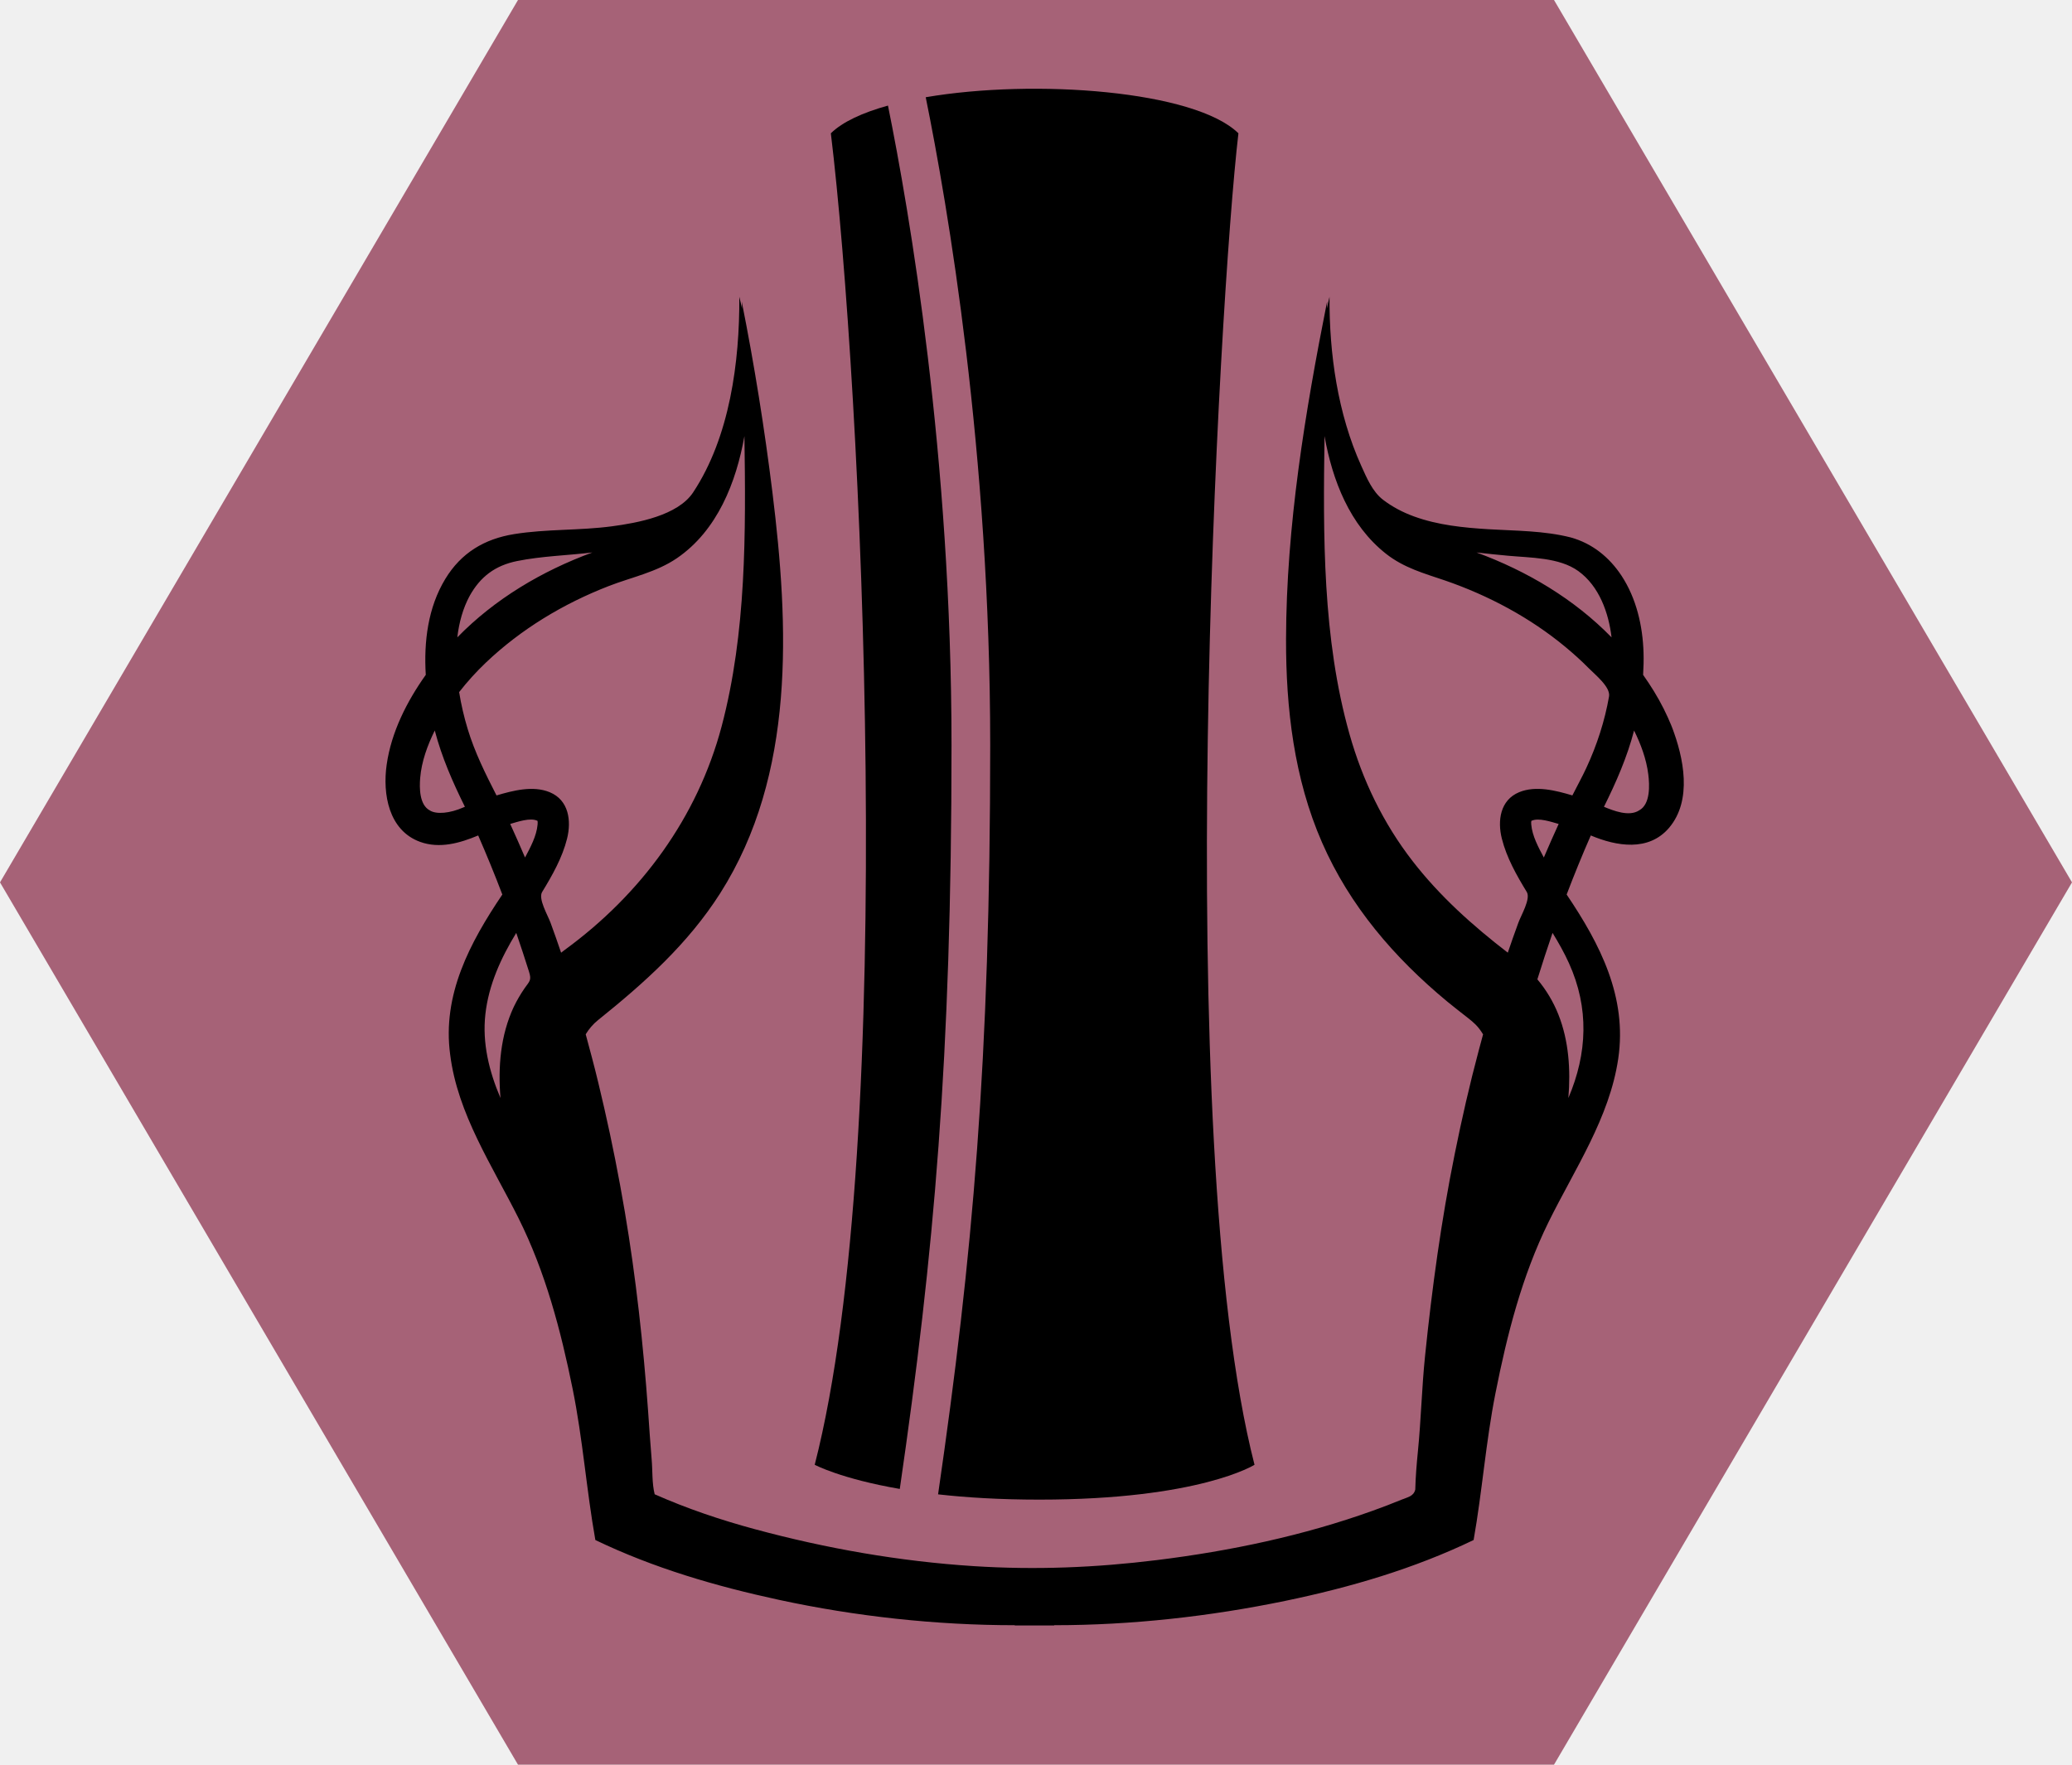
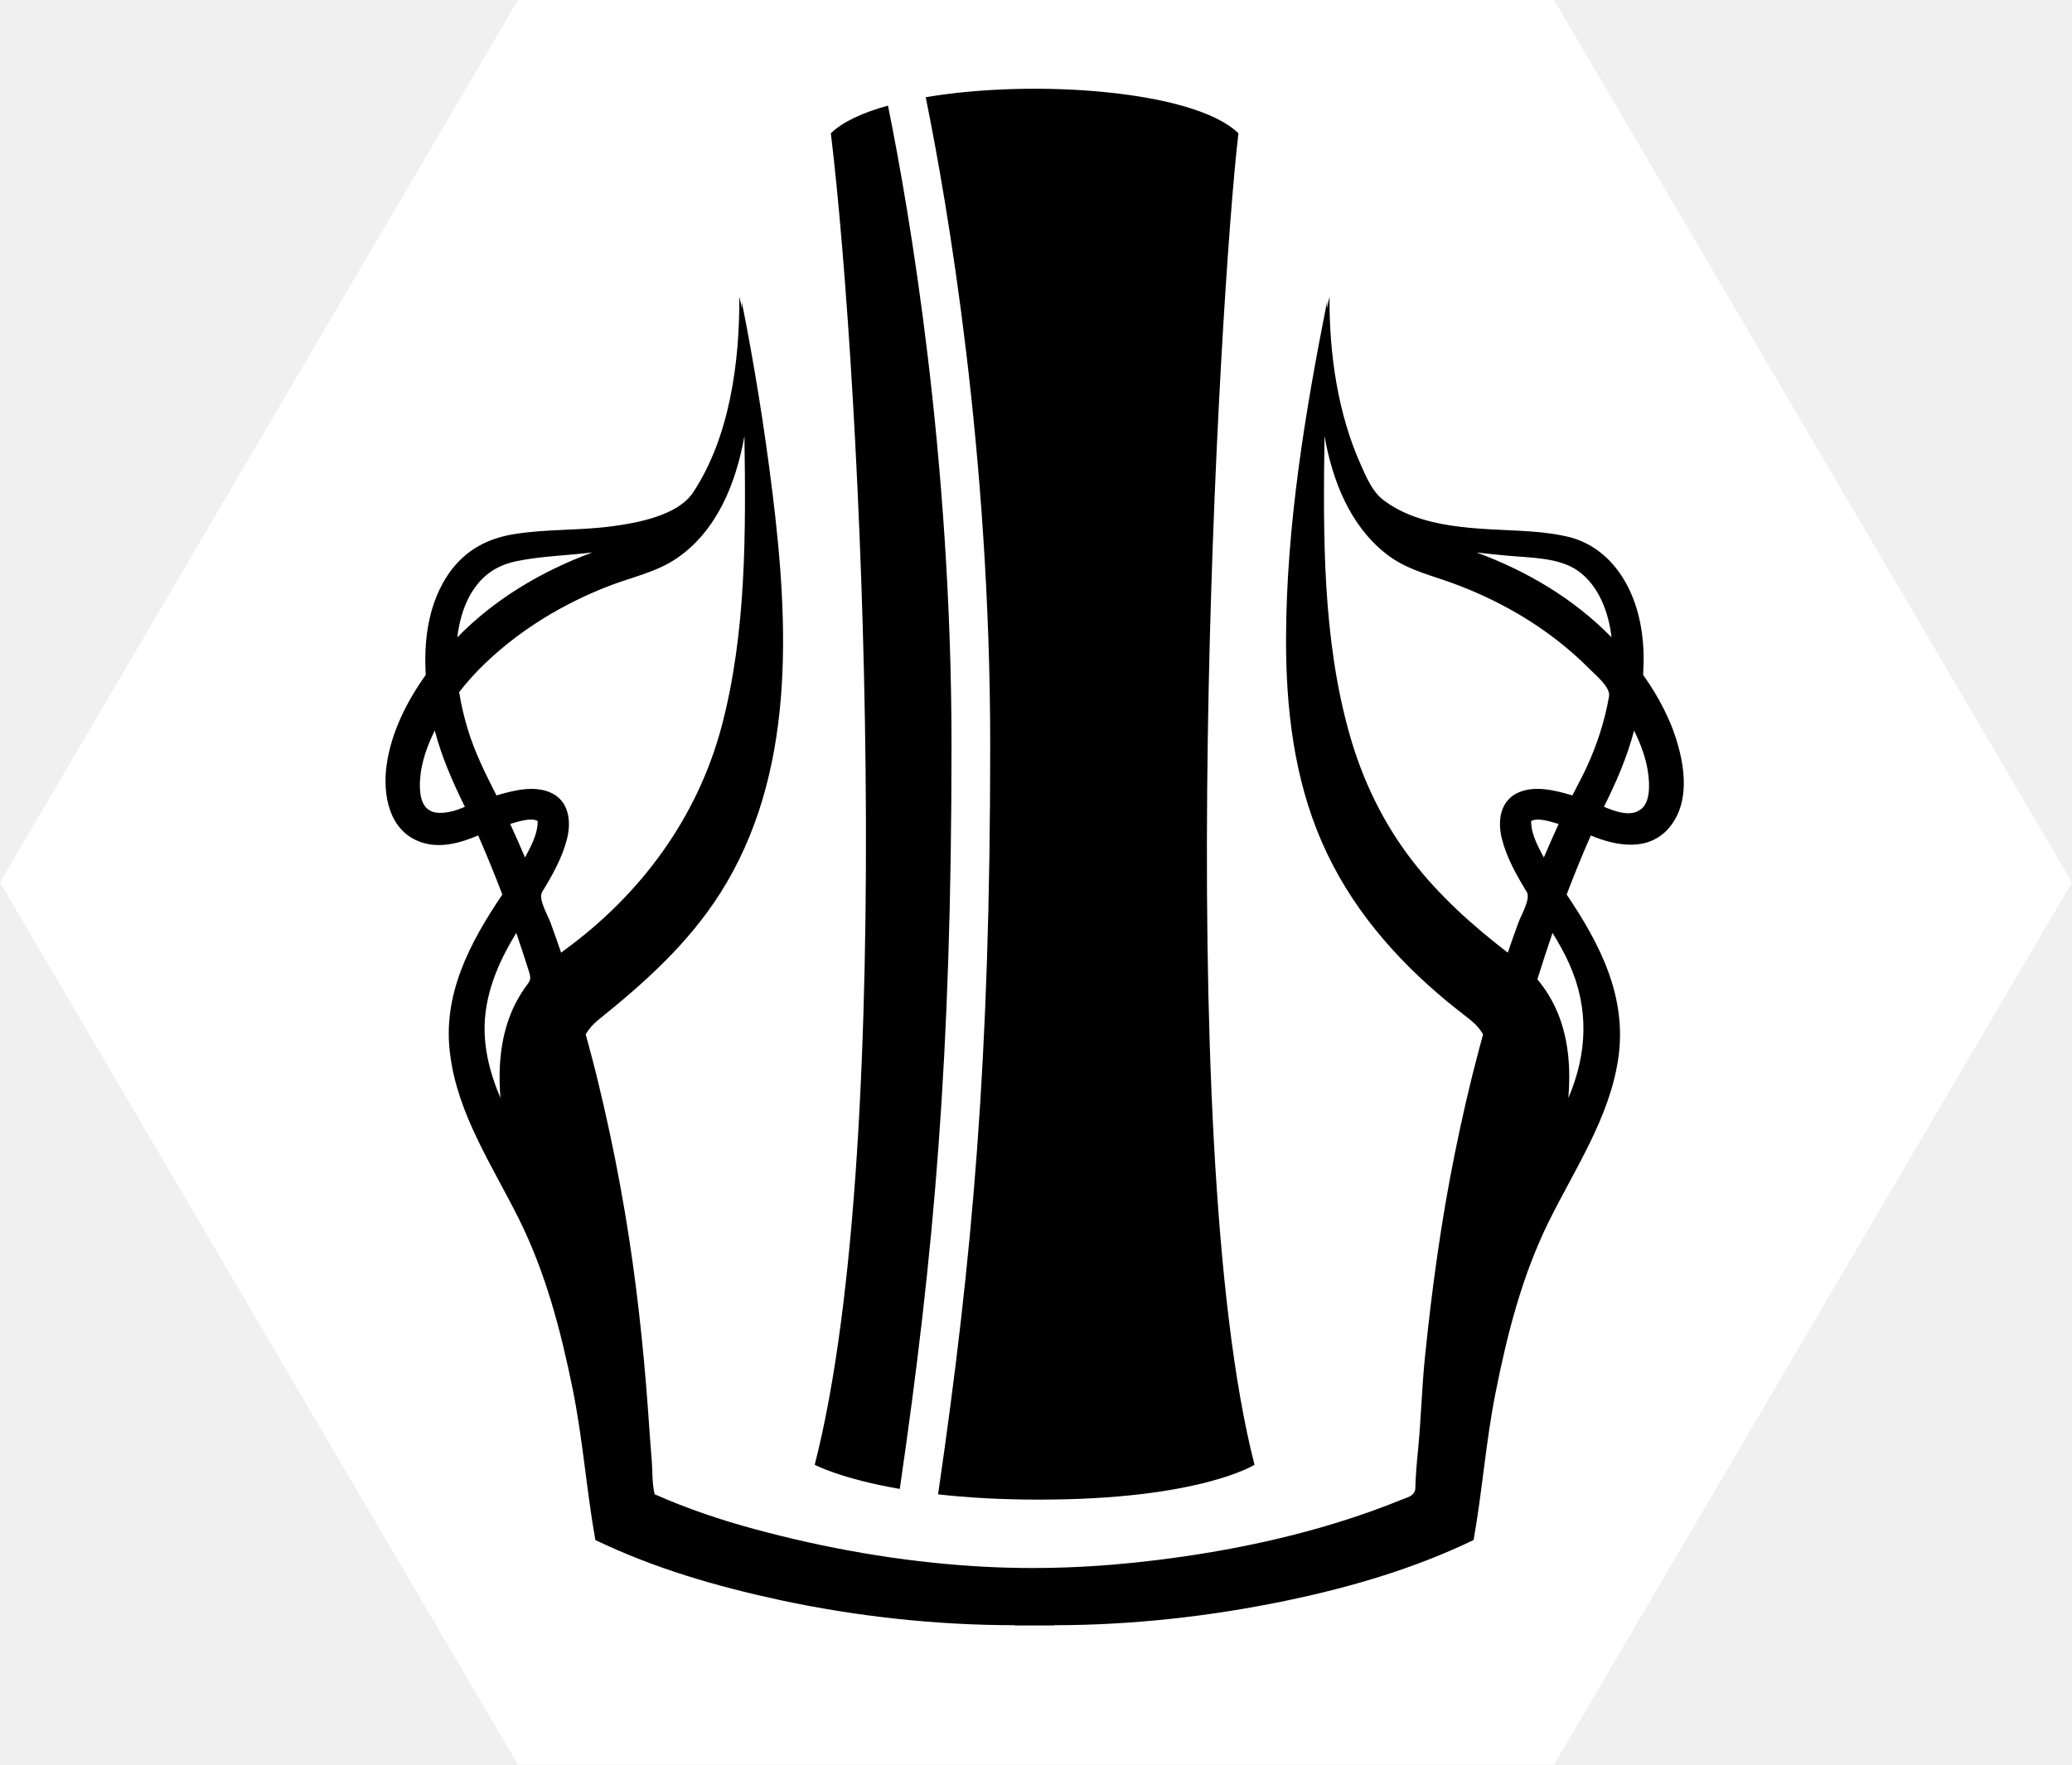
<svg xmlns="http://www.w3.org/2000/svg" version="1.1" id="Layer_2" x="0px" y="0px" width="108px" height="92px" viewBox="969.75 704.743 108 92" enable-background="new 969.75 704.743 108 92" xml:space="preserve">
  <rect x="969.75" y="704.743" display="none" fill="#00D7FF" width="108" height="92" />
-   <polygon fill="#A66277" points="996.75,796.743 969.75,750.744 996.75,704.743 1050.75,704.743 1077.75,750.744 1050.75,796.743 " />
+   <polygon fill="#FFFFFF" points="996.75,796.743 969.75,750.744 996.75,704.743 1050.75,704.743 1077.75,750.744 1050.75,796.743 " />
  <g>
    <g>
      <path d="M1016.65,782.367c1.789-12.299,2.696-22.468,2.696-38.778c0-15.061-2.191-27.811-3.312-33.342    c-1.318,0.367-2.37,0.848-2.977,1.446c1.584,13.057,3.527,52.391-0.841,69.414C1012.218,781.106,1013.556,781.832,1016.65,782.367    z" />
      <path d="M1034.301,711.693c-2.261-2.225-10.607-2.851-16.299-1.881c1.137,5.605,3.361,18.525,3.361,33.776    c0,16.43-0.915,26.671-2.717,39.061c1.473,0.166,3.223,0.275,5.275,0.275c8.362,0,11.219-1.817,11.219-1.817    C1030.771,764.083,1033.293,720.288,1034.301,711.693z" />
    </g>
    <path d="M1056.895,742.642c-0.256-0.644-0.57-1.264-0.932-1.856c-0.18-0.293-0.369-0.58-0.568-0.86   c0.022-0.385,0.035-0.771,0.022-1.155c-0.042-1.394-0.37-2.825-1.144-4.008c-0.633-0.963-1.521-1.688-2.649-2.001   c-1.396-0.355-2.851-0.342-4.28-0.428c-1.31-0.08-2.647-0.214-3.887-0.666c-0.581-0.211-1.129-0.496-1.619-0.871   c-0.551-0.422-0.854-1.149-1.133-1.766c-1.232-2.725-1.673-5.852-1.656-8.813c-0.054,0.199-0.088,0.402-0.135,0.604   c0.005-0.228,0.008-0.354,0.008-0.354c-1.146,5.769-2.126,11.705-2.139,17.593c-0.008,3.605,0.417,7.271,1.878,10.608   c1.442,3.3,3.756,5.997,6.532,8.295c0.352,0.291,0.716,0.568,1.073,0.85c0.145,0.111,0.279,0.226,0.408,0.354   c0.147,0.15,0.271,0.322,0.379,0.5c-0.073,0.274-0.146,0.547-0.221,0.821c-0.479,1.791-0.89,3.597-1.256,5.412   c-0.706,3.484-1.183,6.99-1.546,10.523c-0.172,1.658-0.208,3.328-0.374,4.986c-0.065,0.661-0.121,1.324-0.137,1.988   c-0.086,0.359-0.396,0.396-0.73,0.534c-0.489,0.2-0.982,0.391-1.48,0.568c-3.616,1.302-7.434,2.103-11.249,2.575   c-3.199,0.396-6.333,0.522-9.546,0.317c-3.858-0.247-7.7-0.92-11.425-1.929c-1.775-0.479-3.536-1.073-5.215-1.818   c-0.145-0.58-0.105-1.218-0.157-1.812c-0.073-0.841-0.125-1.684-0.186-2.526c-0.251-3.48-0.63-6.939-1.212-10.385   c-0.309-1.817-0.664-3.627-1.077-5.426c-0.2-0.871-0.404-1.738-0.634-2.603c-0.107-0.409-0.219-0.819-0.329-1.229   c0.172-0.281,0.383-0.531,0.641-0.738c2.428-1.95,4.687-3.973,6.368-6.612c3.94-6.196,3.583-13.938,2.723-20.906   c-0.411-3.328-0.943-6.652-1.599-9.943c0,0,0.003,0.128,0.009,0.354c-0.046-0.2-0.081-0.403-0.135-0.603   c0.019,3.381-0.493,7.302-2.408,10.198c-0.798,1.207-2.903,1.591-4.232,1.767c-1.688,0.226-3.408,0.135-5.092,0.406   c-1.561,0.251-2.767,0.98-3.59,2.332c-0.913,1.5-1.126,3.291-1.021,5.006c-0.99,1.391-1.799,2.993-2.039,4.688   c-0.215,1.512,0.095,3.423,1.748,4.021c1.015,0.366,2.073,0.063,3.023-0.336c0.444,1.019,0.865,2.043,1.258,3.08   c-1.694,2.513-3.141,5.229-2.718,8.349c0.385,3.088,2.195,5.788,3.562,8.524c1.408,2.821,2.2,5.837,2.823,8.91   c0.528,2.608,0.718,5.257,1.182,7.869c3.048,1.466,6.272,2.406,9.579,3.121c3.998,0.863,8.187,1.32,12.28,1.32v0.014   c0.688-0.004,1.373-0.004,2.059,0v-0.014c4.023,0,8.122-0.456,12.058-1.272c3.384-0.703,6.691-1.672,9.802-3.169   c0.45-2.539,0.635-5.115,1.139-7.653c0.608-3.068,1.379-6.104,2.77-8.93c1.354-2.746,3.178-5.433,3.629-8.51   c0.474-3.214-0.938-5.962-2.689-8.559c0.395-1.037,0.813-2.062,1.259-3.08c1.343,0.567,3.01,0.851,4.076-0.393   C1057.973,746.462,1057.511,744.24,1056.895,742.642C1056.507,741.666,1057.232,743.517,1056.895,742.642z M994.229,735.812   c0.558-1.008,1.338-1.59,2.476-1.82c1.287-0.26,2.619-0.29,3.921-0.447c-2.627,0.965-5.089,2.426-7.039,4.426   C993.678,737.193,993.879,736.459,994.229,735.812C994.451,735.411,993.879,736.459,994.229,735.812z M993.913,746.832   c-0.711,0.318-1.427,0.378-1.762,0.16c-0.544-0.289-0.542-1.178-0.5-1.688c0.071-0.862,0.379-1.703,0.761-2.477   c0.364,1.394,0.932,2.686,1.57,3.976C993.96,746.814,993.936,746.823,993.913,746.832   C993.202,747.15,993.936,746.823,993.913,746.832z M996.527,757.242c-0.693,1.479-0.823,3.139-0.69,4.745   c-0.593-1.389-0.957-2.862-0.787-4.374c0.171-1.528,0.812-2.93,1.609-4.234c0.23,0.67,0.452,1.343,0.665,2.021   c0.141,0.448,0.036,0.487-0.226,0.858C996.883,756.569,996.689,756.9,996.527,757.242   C996.224,757.89,996.77,756.734,996.527,757.242z M997.771,747.729c-0.054,0.602-0.375,1.192-0.654,1.718   c-0.248-0.587-0.51-1.168-0.773-1.749c0.369-0.104,1.048-0.347,1.423-0.161C997.773,747.567,997.783,747.635,997.771,747.729   C997.748,747.995,997.783,747.635,997.771,747.729z M999.181,754.269l-0.184,0.142c-0.175-0.523-0.361-1.042-0.55-1.561   c-0.144-0.393-0.655-1.25-0.439-1.604c0.529-0.866,1.053-1.792,1.299-2.78c0.232-0.926,0.097-2.01-0.906-2.423   c-0.87-0.358-1.914-0.085-2.771,0.169c-0.576-1.128-1.131-2.24-1.5-3.455c-0.193-0.634-0.342-1.276-0.448-1.932   c0.425-0.544,0.893-1.062,1.394-1.538c1.832-1.744,4.042-3.075,6.409-3.993c1.2-0.465,2.476-0.717,3.551-1.452   c2.112-1.447,3.088-3.963,3.516-6.363c0.074,5.021,0.105,10.242-1.189,15.136C1006.104,747.355,1003.173,751.356,999.181,754.269z    M1048.333,733.713c1.174,0.113,2.688,0.083,3.683,0.801c1.094,0.788,1.584,2.186,1.734,3.457c-1.949-2-4.411-3.461-7.039-4.426   C1047.25,733.609,1047.793,733.663,1048.333,733.713C1049.319,733.808,1047.793,733.663,1048.333,733.713z M1049.564,747.729   c-0.011-0.094-0.002-0.161,0.006-0.191c0.375-0.184,1.054,0.059,1.423,0.161c-0.263,0.581-0.525,1.161-0.773,1.749   C1049.939,748.921,1049.618,748.33,1049.564,747.729C1049.555,747.635,1049.589,747.995,1049.564,747.729z M1051.53,754.958   c1.057,2.332,0.964,4.698-0.031,7.028c0.121-1.465,0.026-2.974-0.521-4.354c-0.263-0.662-0.634-1.283-1.095-1.832   c0.252-0.81,0.515-1.619,0.791-2.422C1050.992,753.896,1051.287,754.419,1051.53,754.958   C1052.192,756.418,1051.287,754.419,1051.53,754.958z M1052.439,744.77c-0.201,0.436-0.478,0.942-0.731,1.441   c-0.857-0.254-1.901-0.527-2.772-0.169c-1,0.413-1.138,1.497-0.904,2.423c0.247,0.989,0.77,1.914,1.299,2.78   c0.216,0.354-0.297,1.212-0.439,1.604c-0.188,0.518-0.375,1.036-0.55,1.56c-1.826-1.404-3.55-2.949-4.959-4.769   c-1.536-1.98-2.615-4.226-3.292-6.623c-1.414-5.003-1.376-10.385-1.302-15.539c0.41,2.299,1.305,4.641,3.211,6.14   c0.933,0.732,1.975,1.016,3.074,1.389c2.272,0.784,4.436,1.94,6.278,3.47c0.418,0.348,0.823,0.711,1.205,1.099   c0.34,0.343,1.146,0.986,1.062,1.475C1053.395,742.333,1052.988,743.587,1052.439,744.77   C1052.238,745.205,1052.895,743.792,1052.439,744.77z M1055.186,746.992c-0.521,0.339-1.329,0.021-1.832-0.188   c0.64-1.29,1.207-2.582,1.57-3.976c0.354,0.717,0.641,1.487,0.74,2.282C1055.733,745.657,1055.785,746.674,1055.186,746.992   C1054.85,747.21,1055.52,746.814,1055.186,746.992z" />
  </g>
</svg>
